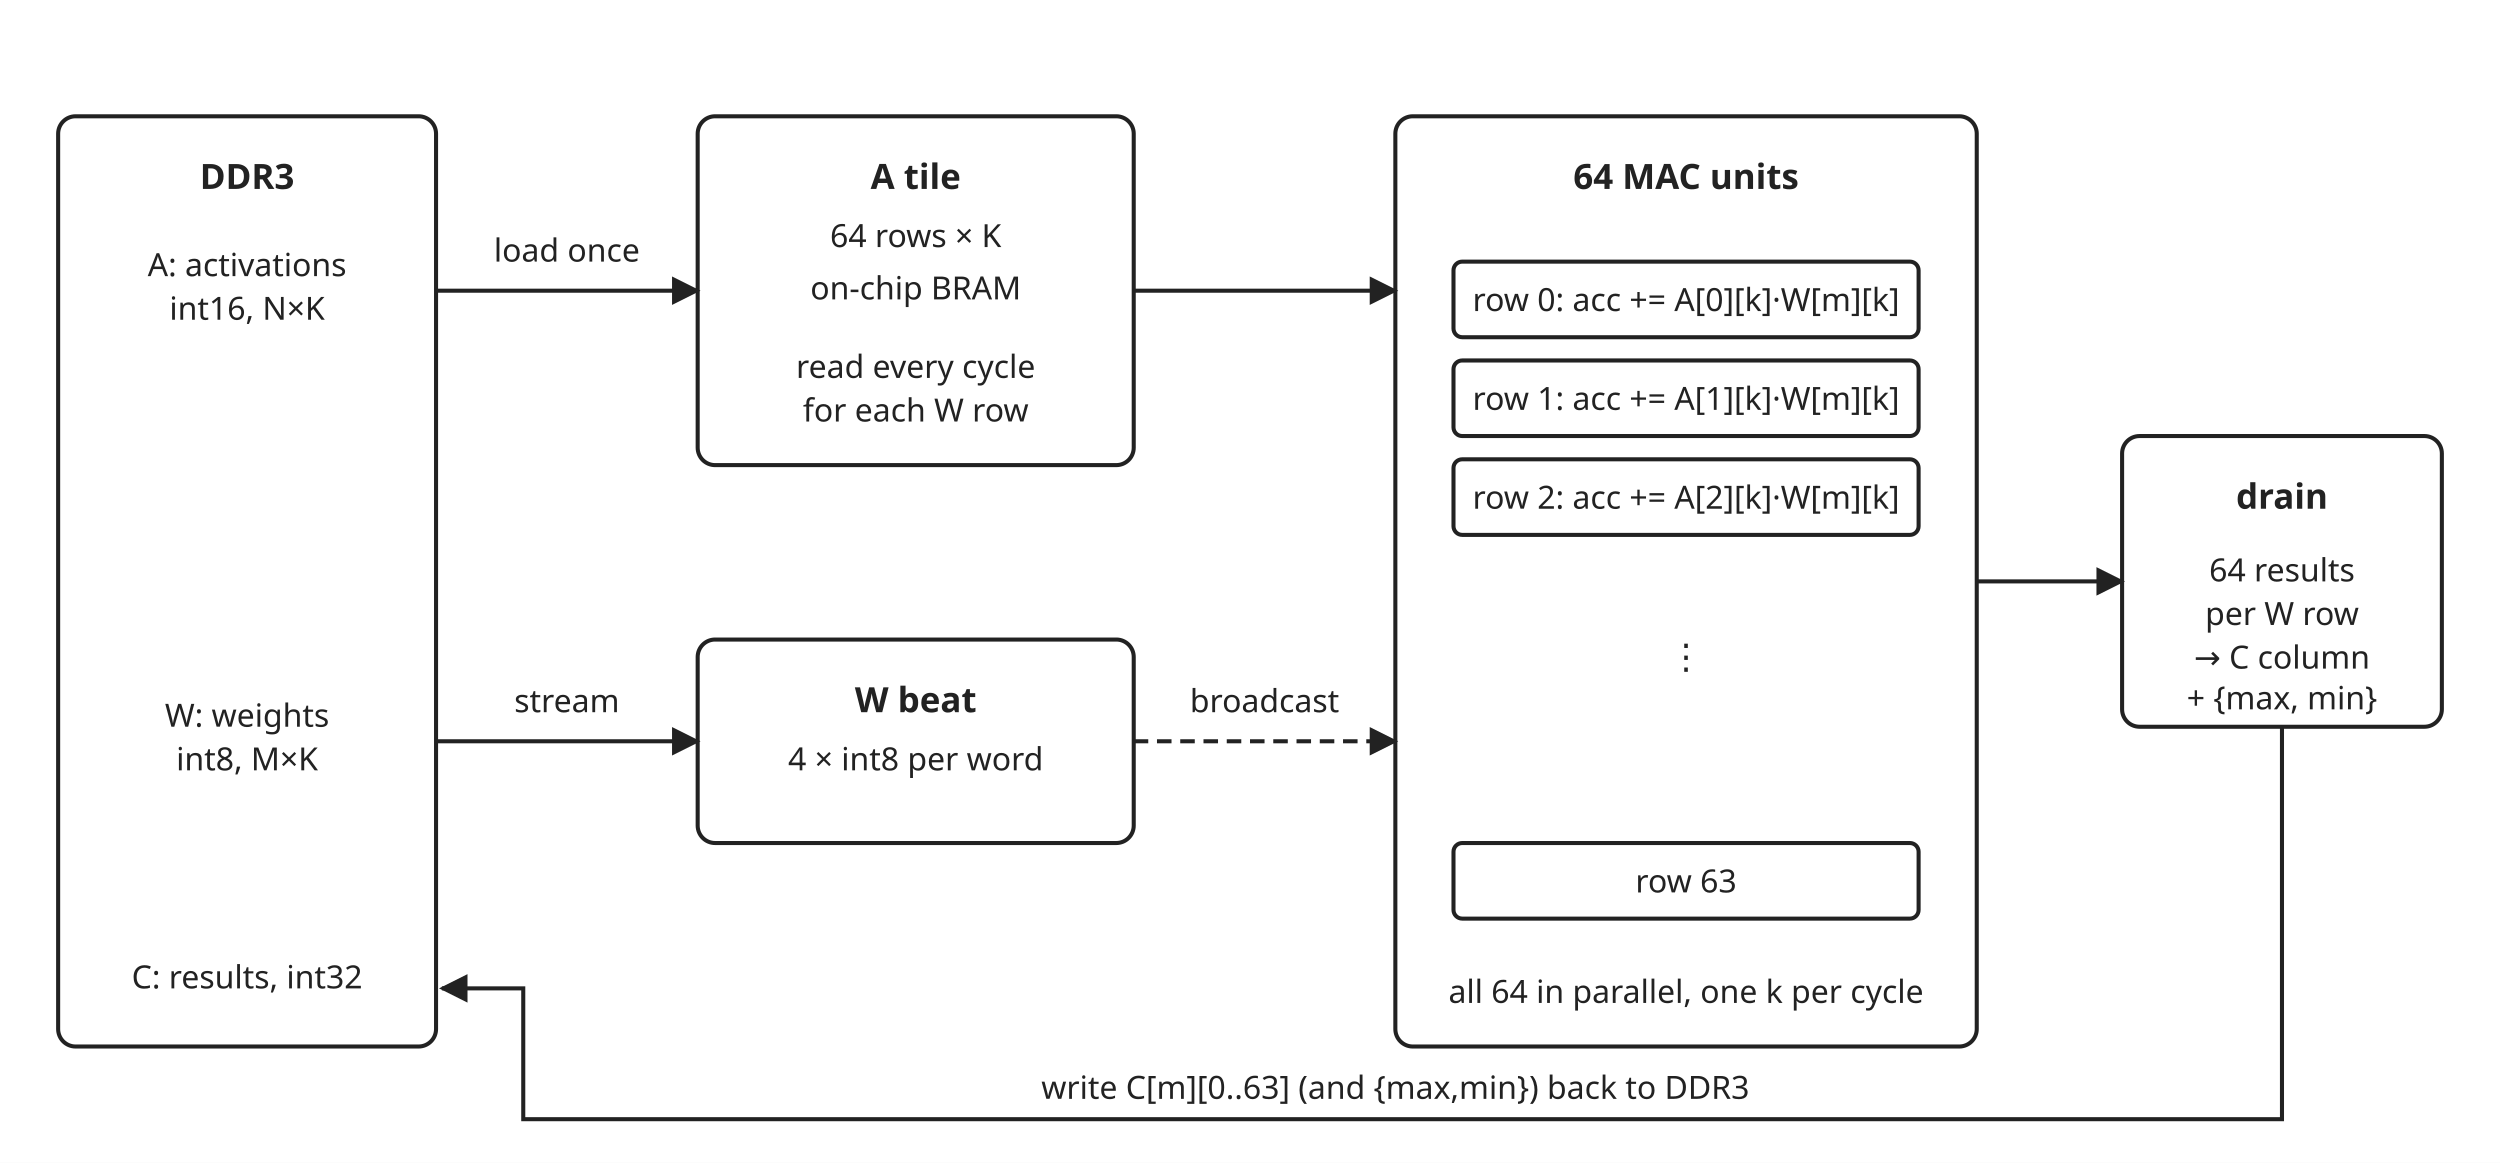
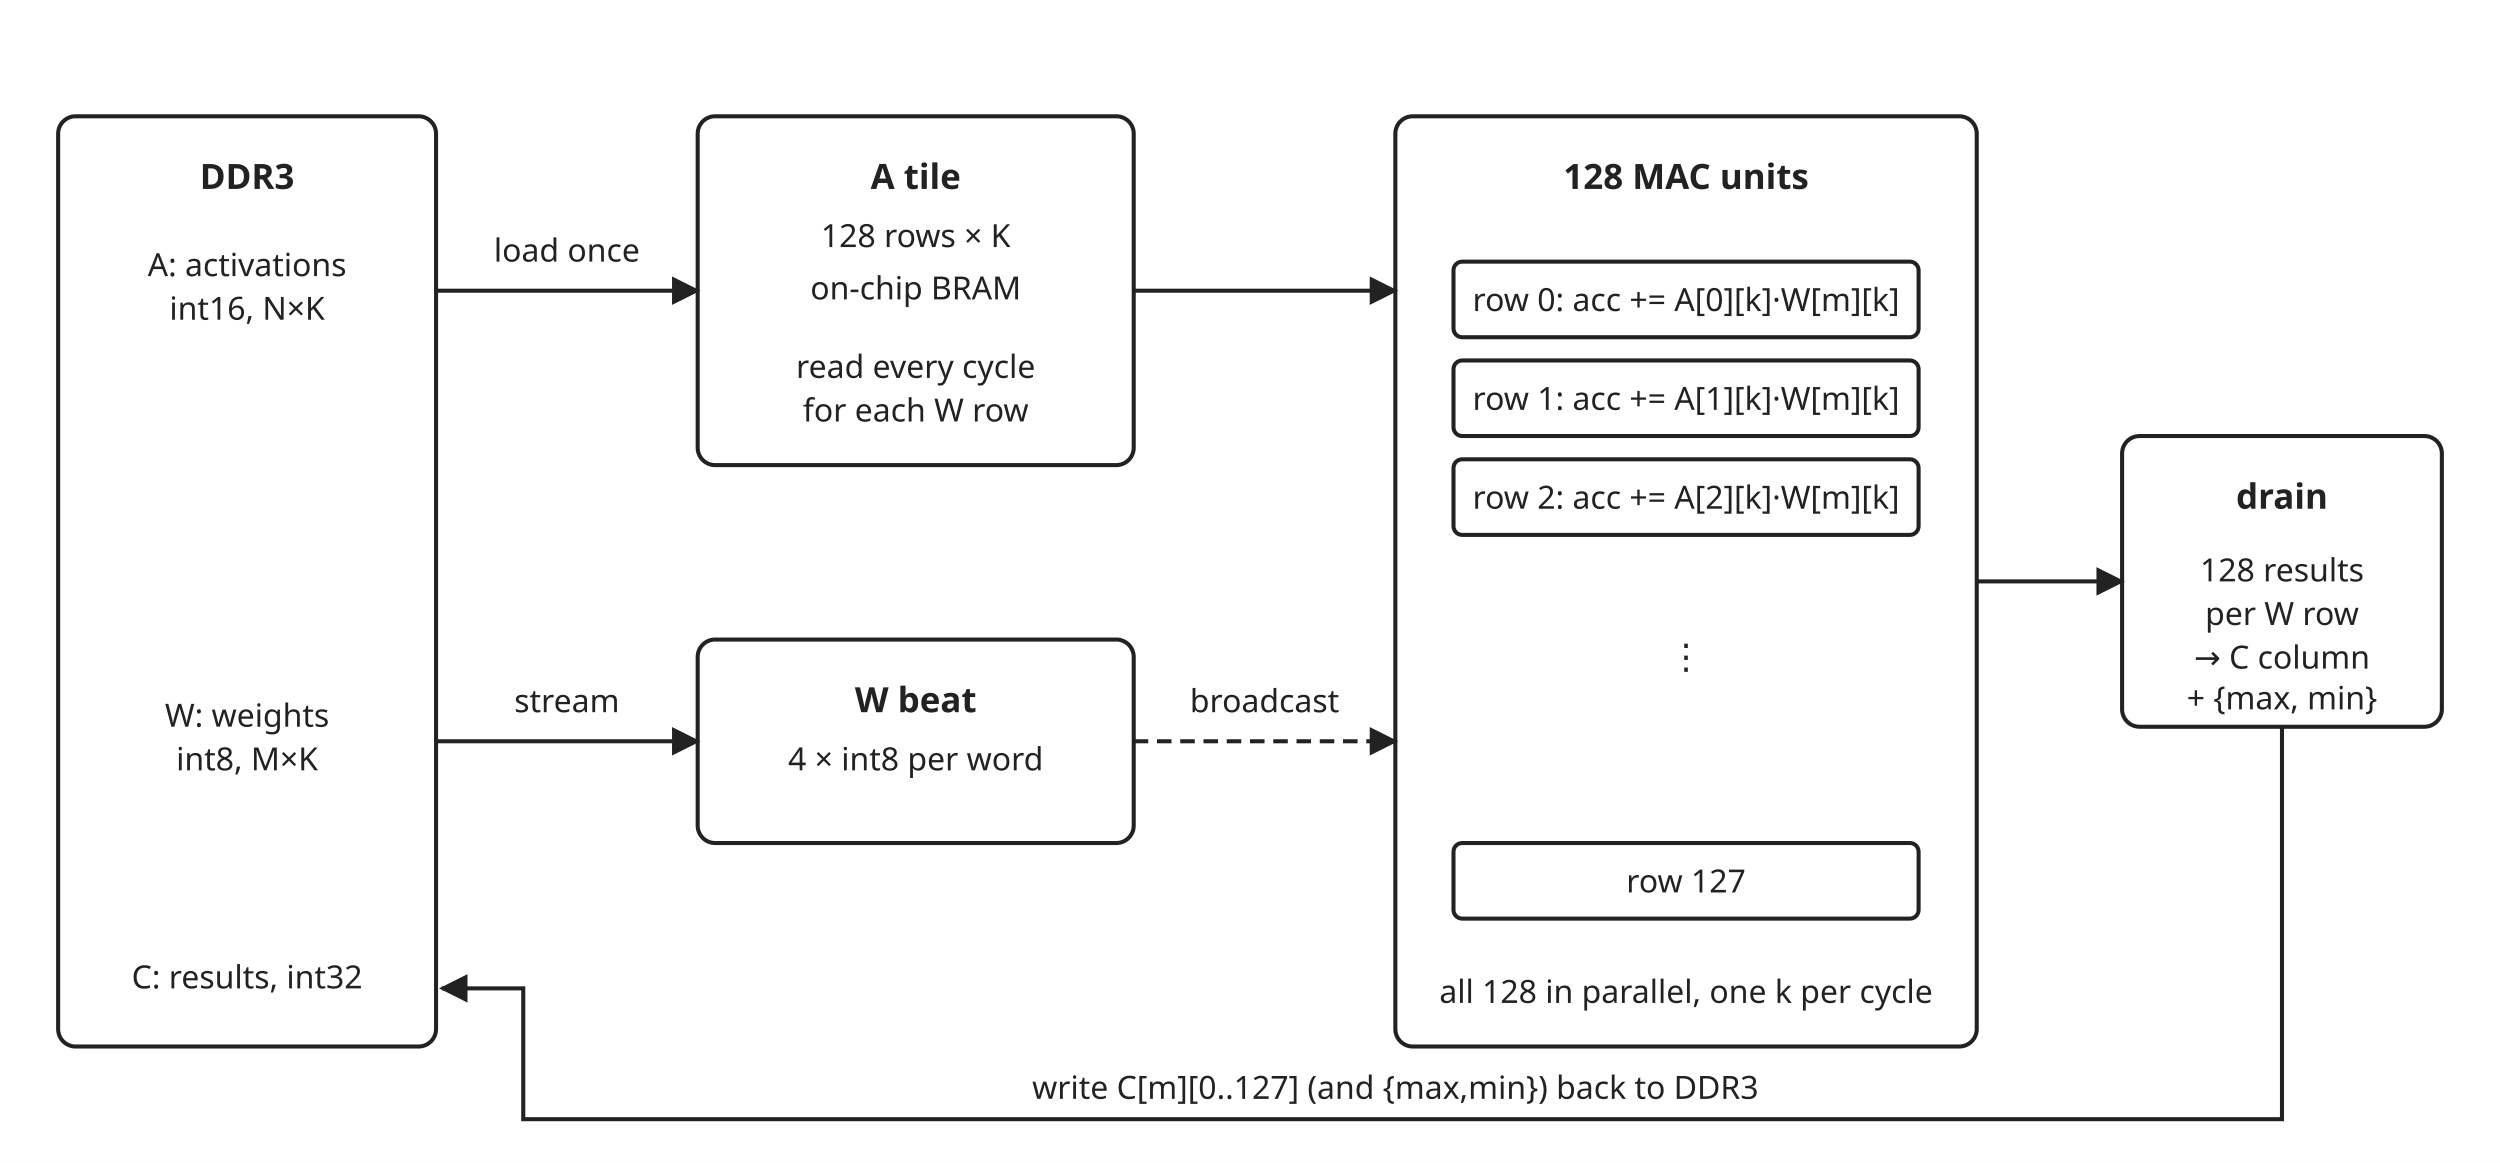
- <svg xmlns="http://www.w3.org/2000/svg" viewBox="0 0 860 400" role="img" aria-label="Accelerator dataflow: A tile of 64 rows is loaded once into on-chip memory, then weight rows stream through 64 multiply-accumulate units in parallel, and each completed weight row's 64 results are drained to DDR3 together with their max and min" style="font-family:system-ui,sans-serif;font-size:12px">
+ <svg xmlns="http://www.w3.org/2000/svg" viewBox="0 0 860 400" role="img" aria-label="Accelerator dataflow: A tile of 128 rows is loaded once into on-chip memory, then weight rows stream through 128 multiply-accumulate units in parallel, and each completed weight row's 128 results are drained to DDR3 together with their max and min" style="font-family:system-ui,sans-serif;font-size:12px">
  <rect width="100%" height="100%" fill="#fff" />
  <defs>
    <marker id="ah2" viewBox="0 0 10 10" refX="9" refY="5" markerWidth="7" markerHeight="7" orient="auto-start-reverse">
      <path d="M0 0L10 5L0 10z" fill="#222" />
    </marker>
  </defs>
  <g fill="none" stroke="#222" stroke-width="1.4">
    <rect x="20" y="40" width="130" height="320" rx="6" />
    <rect x="240" y="40" width="150" height="120" rx="6" />
    <rect x="240" y="220" width="150" height="70" rx="6" />
    <rect x="480" y="40" width="200" height="320" rx="6" />
    <rect x="500" y="90" width="160" height="26" rx="3" />
    <rect x="500" y="124" width="160" height="26" rx="3" />
    <rect x="500" y="158" width="160" height="26" rx="3" />
    <rect x="500" y="290" width="160" height="26" rx="3" />
    <rect x="730" y="150" width="110" height="100" rx="6" />
    <line x1="150" y1="100" x2="240" y2="100" marker-end="url(#ah2)" />
    <line x1="150" y1="255" x2="240" y2="255" marker-end="url(#ah2)" />
    <line x1="390" y1="100" x2="480" y2="100" marker-end="url(#ah2)" />
    <line x1="390" y1="255" x2="480" y2="255" marker-end="url(#ah2)" stroke-dasharray="5 3" />
    <line x1="680" y1="200" x2="730" y2="200" marker-end="url(#ah2)" />
    <path d="M785 250 L785 385 L180 385 L180 340 L152 340" marker-end="url(#ah2)" />
  </g>
  <g fill="#222">
    <text x="85" y="65" text-anchor="middle" font-weight="600">DDR3</text>
    <text x="85" y="95" text-anchor="middle" font-size="11">A: activations</text>
    <text x="85" y="110" text-anchor="middle" font-size="11">int16, N×K</text>
    <text x="85" y="250" text-anchor="middle" font-size="11">W: weights</text>
    <text x="85" y="265" text-anchor="middle" font-size="11">int8, M×K</text>
    <text x="85" y="340" text-anchor="middle" font-size="11">C: results, int32</text>
    <text x="195" y="90" text-anchor="middle" font-size="11">load once</text>
    <text x="195" y="245" text-anchor="middle" font-size="11">stream</text>
    <text x="315" y="65" text-anchor="middle" font-weight="600">A tile</text>
-     <text x="315" y="85" text-anchor="middle" font-size="11">64 rows × K</text>
+     <text x="315" y="85" text-anchor="middle" font-size="11">128 rows × K</text>
    <text x="315" y="103" text-anchor="middle" font-size="11">on-chip BRAM</text>
    <text x="315" y="130" text-anchor="middle" font-size="11">read every cycle</text>
    <text x="315" y="145" text-anchor="middle" font-size="11">for each W row</text>
    <text x="315" y="245" text-anchor="middle" font-weight="600">W beat</text>
    <text x="315" y="265" text-anchor="middle" font-size="11">4 × int8 per word</text>
    <text x="435" y="245" text-anchor="middle" font-size="11">broadcast</text>
-     <text x="580" y="65" text-anchor="middle" font-weight="600">64 MAC units</text>
+     <text x="580" y="65" text-anchor="middle" font-weight="600">128 MAC units</text>
    <text x="580" y="107" text-anchor="middle" font-size="11">row 0: acc += A[0][k]·W[m][k]</text>
    <text x="580" y="141" text-anchor="middle" font-size="11">row 1: acc += A[1][k]·W[m][k]</text>
    <text x="580" y="175" text-anchor="middle" font-size="11">row 2: acc += A[2][k]·W[m][k]</text>
    <text x="580" y="230" text-anchor="middle">⋮</text>
-     <text x="580" y="307" text-anchor="middle" font-size="11">row 63</text>
-     <text x="580" y="345" text-anchor="middle" font-size="11">all 64 in parallel, one k per cycle</text>
+     <text x="580" y="307" text-anchor="middle" font-size="11">row 127</text>
+     <text x="580" y="345" text-anchor="middle" font-size="11">all 128 in parallel, one k per cycle</text>
    <text x="785" y="175" text-anchor="middle" font-weight="600">drain</text>
-     <text x="785" y="200" text-anchor="middle" font-size="11">64 results</text>
+     <text x="785" y="200" text-anchor="middle" font-size="11">128 results</text>
    <text x="785" y="215" text-anchor="middle" font-size="11">per W row</text>
    <text x="785" y="230" text-anchor="middle" font-size="11">→ C column</text>
    <text x="785" y="244" text-anchor="middle" font-size="11">+ {max, min}</text>
-     <text x="480" y="378" text-anchor="middle" font-size="11">write C[m][0..63] (and {max,min}) back to DDR3</text>
+     <text x="480" y="378" text-anchor="middle" font-size="11">write C[m][0..127] (and {max,min}) back to DDR3</text>
  </g>
</svg>
